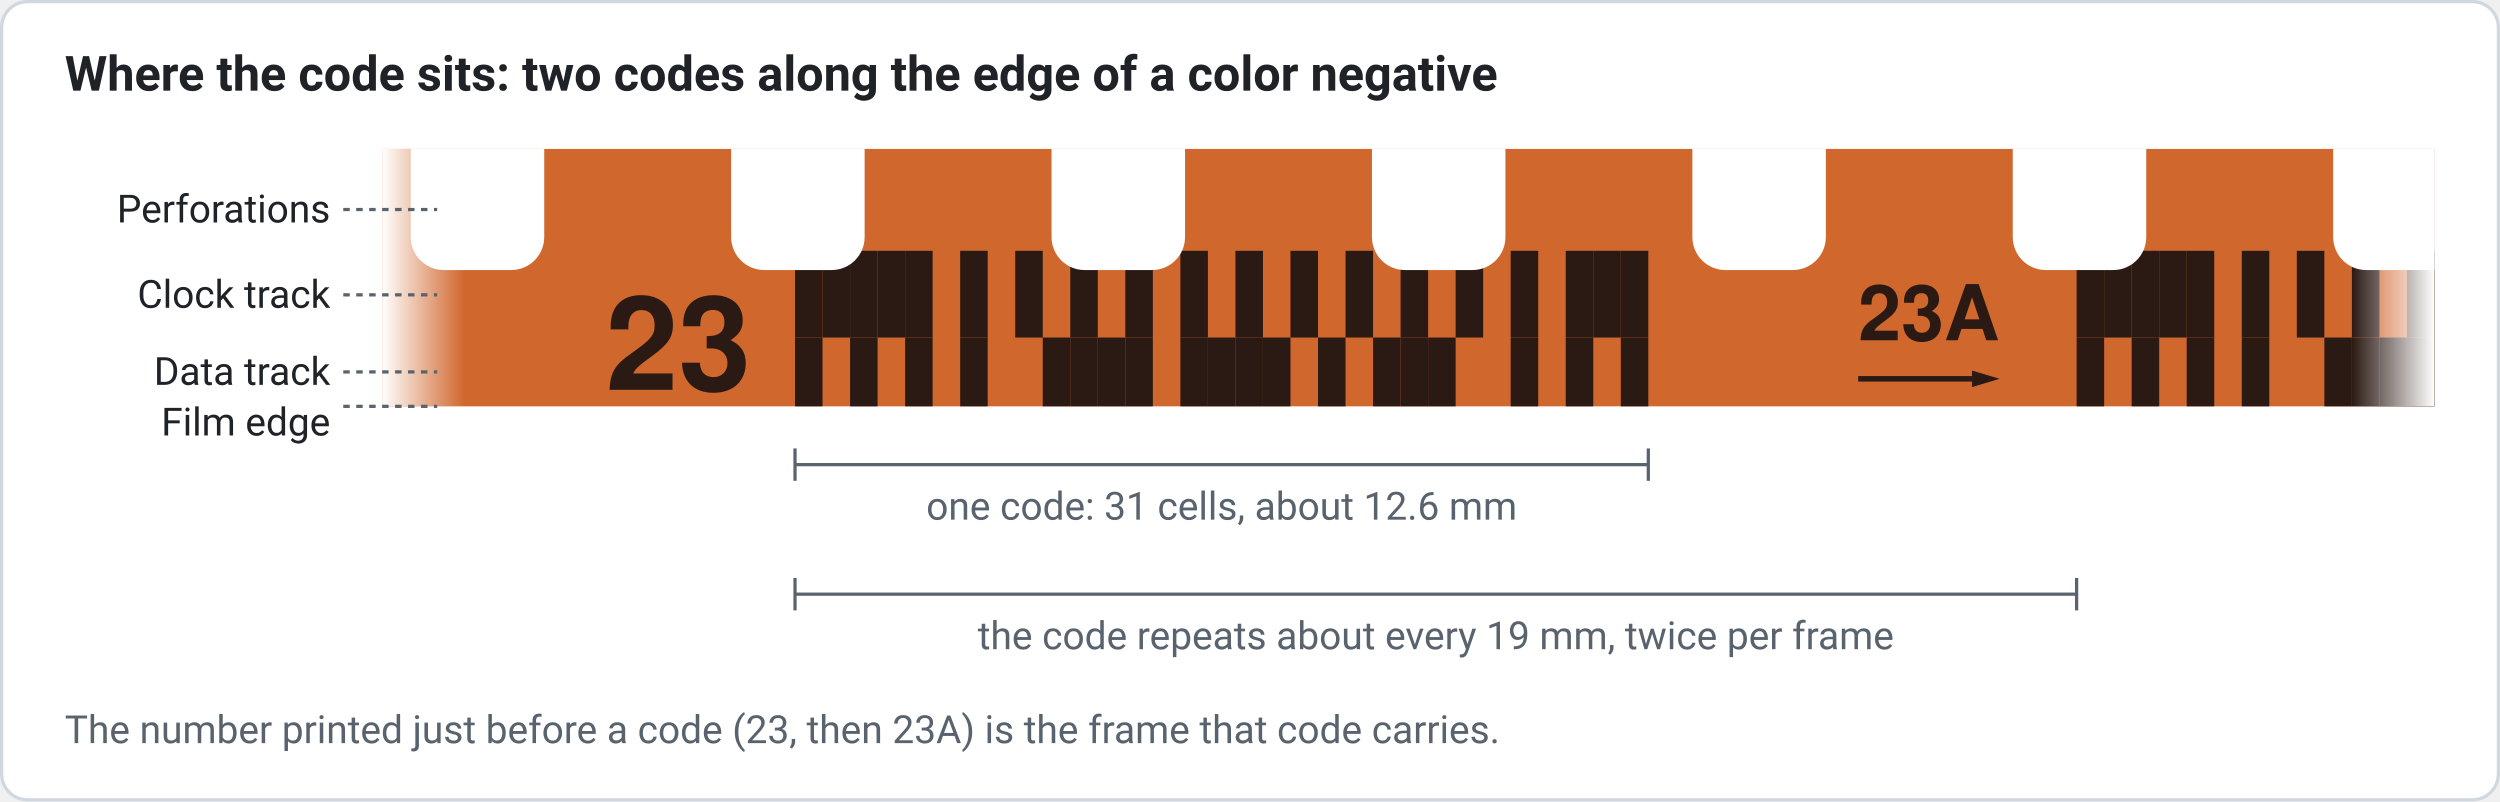
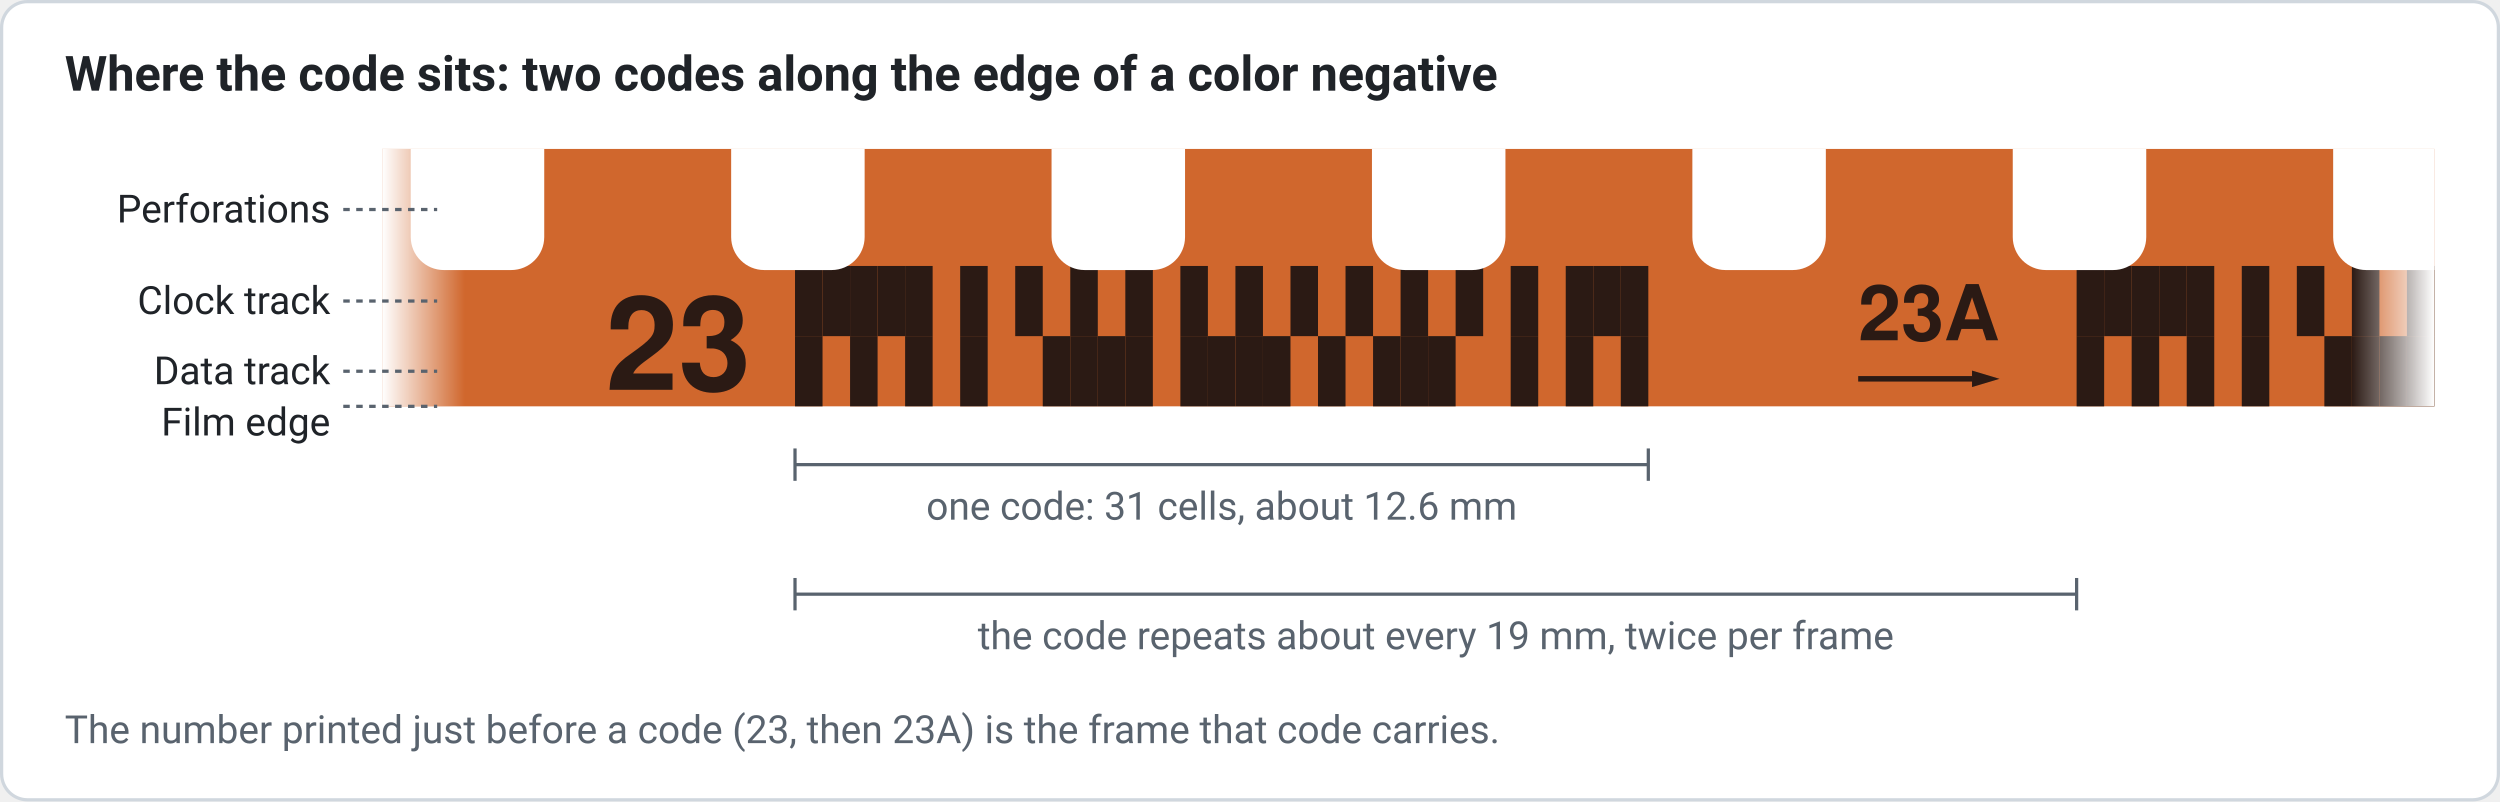
<svg xmlns="http://www.w3.org/2000/svg" viewBox="0 0 772 247.475" width="772" height="247.475" role="img" aria-label="Where the code sits: two codes along the edge of a color negative">
  <g font-family="system-ui, -apple-system, 'Segoe UI', Roboto, 'Noto Sans', 'PingFang SC', 'Hiragino Sans GB', 'Microsoft YaHei', 'Noto Sans CJK SC', sans-serif">
    <rect x="0.5" y="0.5" width="771" height="246.48" rx="8" fill="#ffffff" stroke="#d0d7de" />
    <text x="20" y="28" font-size="15" font-weight="650" fill="#1f2328" text-anchor="start">Where the code sits: two codes along the edge of a color negative</text>
    <clipPath id="film">
      <rect x="118" y="46" width="633.76" height="79.47" />
    </clipPath>
    <g clip-path="url(#film)">
      <rect x="118" y="46" width="633.76" height="79.47" fill="#d0672d" />
-       <rect x="245.5" y="77.45" width="8.5" height="26.78" fill="#2b1a14" />
-       <rect x="245.5" y="104.23" width="8.5" height="21.25" fill="#2b1a14" />
-       <rect x="254" y="77.45" width="8.5" height="26.78" fill="#2b1a14" />
-       <rect x="262.5" y="77.45" width="8.5" height="26.78" fill="#2b1a14" />
-       <rect x="262.5" y="104.23" width="8.5" height="21.25" fill="#2b1a14" />
-       <rect x="271" y="77.45" width="8.5" height="26.78" fill="#2b1a14" />
-       <rect x="279.5" y="77.45" width="8.5" height="26.78" fill="#2b1a14" />
-       <rect x="279.5" y="104.23" width="8.5" height="21.25" fill="#2b1a14" />
-       <rect x="296.5" y="77.45" width="8.5" height="26.78" fill="#2b1a14" />
-       <rect x="296.5" y="104.23" width="8.5" height="21.25" fill="#2b1a14" />
-       <rect x="313.5" y="77.45" width="8.5" height="26.78" fill="#2b1a14" />
-       <rect x="322" y="104.23" width="8.5" height="21.25" fill="#2b1a14" />
-       <rect x="330.5" y="77.45" width="8.5" height="26.78" fill="#2b1a14" />
-       <rect x="330.5" y="104.23" width="8.5" height="21.25" fill="#2b1a14" />
-       <rect x="339" y="104.23" width="8.5" height="21.25" fill="#2b1a14" />
-       <rect x="347.5" y="77.45" width="8.5" height="26.78" fill="#2b1a14" />
-       <rect x="347.5" y="104.23" width="8.5" height="21.25" fill="#2b1a14" />
-       <rect x="364.5" y="77.45" width="8.5" height="26.78" fill="#2b1a14" />
-       <rect x="364.5" y="104.23" width="8.5" height="21.25" fill="#2b1a14" />
-       <rect x="373" y="104.23" width="8.5" height="21.25" fill="#2b1a14" />
-       <rect x="381.5" y="77.45" width="8.5" height="26.78" fill="#2b1a14" />
-       <rect x="381.5" y="104.23" width="8.5" height="21.25" fill="#2b1a14" />
-       <rect x="390" y="104.23" width="8.5" height="21.25" fill="#2b1a14" />
-       <rect x="398.5" y="77.45" width="8.5" height="26.78" fill="#2b1a14" />
-       <rect x="407" y="104.23" width="8.5" height="21.25" fill="#2b1a14" />
-       <rect x="415.5" y="77.45" width="8.5" height="26.78" fill="#2b1a14" />
-       <rect x="424" y="104.23" width="8.5" height="21.25" fill="#2b1a14" />
-       <rect x="432.5" y="77.45" width="8.5" height="26.78" fill="#2b1a14" />
-       <rect x="432.5" y="104.23" width="8.5" height="21.25" fill="#2b1a14" />
-       <rect x="441" y="104.23" width="8.5" height="21.25" fill="#2b1a14" />
-       <rect x="449.5" y="77.45" width="8.5" height="26.78" fill="#2b1a14" />
-       <rect x="466.5" y="77.45" width="8.5" height="26.78" fill="#2b1a14" />
-       <rect x="466.5" y="104.23" width="8.5" height="21.25" fill="#2b1a14" />
-       <rect x="483.5" y="77.45" width="8.5" height="26.78" fill="#2b1a14" />
-       <rect x="483.5" y="104.23" width="8.5" height="21.25" fill="#2b1a14" />
-       <rect x="492" y="77.45" width="8.5" height="26.78" fill="#2b1a14" />
-       <rect x="500.5" y="77.45" width="8.5" height="26.78" fill="#2b1a14" />
-       <rect x="500.5" y="104.23" width="8.5" height="21.25" fill="#2b1a14" />
+       <rect x="245.5" y="82.13" width="8.5" height="21.67" fill="#2b1a14" />
+       <rect x="245.5" y="103.8" width="8.5" height="21.67" fill="#2b1a14" />
+       <rect x="254" y="82.13" width="8.5" height="21.67" fill="#2b1a14" />
+       <rect x="262.5" y="82.13" width="8.5" height="21.67" fill="#2b1a14" />
+       <rect x="262.5" y="103.8" width="8.5" height="21.67" fill="#2b1a14" />
+       <rect x="271" y="82.13" width="8.5" height="21.67" fill="#2b1a14" />
+       <rect x="279.5" y="82.13" width="8.5" height="21.67" fill="#2b1a14" />
+       <rect x="279.5" y="103.8" width="8.5" height="21.67" fill="#2b1a14" />
+       <rect x="296.5" y="82.13" width="8.5" height="21.67" fill="#2b1a14" />
+       <rect x="296.5" y="103.8" width="8.5" height="21.67" fill="#2b1a14" />
+       <rect x="313.5" y="82.13" width="8.5" height="21.67" fill="#2b1a14" />
+       <rect x="322" y="103.8" width="8.5" height="21.67" fill="#2b1a14" />
+       <rect x="330.5" y="82.13" width="8.5" height="21.67" fill="#2b1a14" />
+       <rect x="330.5" y="103.8" width="8.5" height="21.67" fill="#2b1a14" />
+       <rect x="339" y="103.8" width="8.5" height="21.67" fill="#2b1a14" />
+       <rect x="347.5" y="82.13" width="8.5" height="21.67" fill="#2b1a14" />
+       <rect x="347.5" y="103.8" width="8.5" height="21.67" fill="#2b1a14" />
+       <rect x="364.5" y="82.13" width="8.5" height="21.67" fill="#2b1a14" />
+       <rect x="364.5" y="103.8" width="8.5" height="21.67" fill="#2b1a14" />
+       <rect x="373" y="103.8" width="8.5" height="21.67" fill="#2b1a14" />
+       <rect x="381.5" y="82.13" width="8.5" height="21.67" fill="#2b1a14" />
+       <rect x="381.5" y="103.8" width="8.5" height="21.67" fill="#2b1a14" />
+       <rect x="390" y="103.8" width="8.5" height="21.67" fill="#2b1a14" />
+       <rect x="398.5" y="82.13" width="8.5" height="21.67" fill="#2b1a14" />
+       <rect x="407" y="103.8" width="8.5" height="21.67" fill="#2b1a14" />
+       <rect x="415.5" y="82.13" width="8.5" height="21.67" fill="#2b1a14" />
+       <rect x="424" y="103.8" width="8.5" height="21.67" fill="#2b1a14" />
+       <rect x="432.5" y="82.13" width="8.5" height="21.67" fill="#2b1a14" />
+       <rect x="432.5" y="103.8" width="8.5" height="21.67" fill="#2b1a14" />
+       <rect x="441" y="103.8" width="8.5" height="21.67" fill="#2b1a14" />
+       <rect x="449.5" y="82.13" width="8.5" height="21.67" fill="#2b1a14" />
+       <rect x="466.5" y="82.13" width="8.5" height="21.67" fill="#2b1a14" />
+       <rect x="466.5" y="103.8" width="8.5" height="21.67" fill="#2b1a14" />
+       <rect x="483.5" y="82.13" width="8.5" height="21.67" fill="#2b1a14" />
+       <rect x="483.5" y="103.8" width="8.5" height="21.67" fill="#2b1a14" />
+       <rect x="492" y="82.13" width="8.5" height="21.67" fill="#2b1a14" />
+       <rect x="500.5" y="82.13" width="8.5" height="21.67" fill="#2b1a14" />
+       <rect x="500.5" y="103.8" width="8.5" height="21.67" fill="#2b1a14" />
      <text x="231.9" y="120.38" font-size="40.375" font-weight="700" fill="#2b1a14" text-anchor="end" font-family="'Helvetica Neue', Helvetica, Arial, 'Liberation Sans', sans-serif">23</text>
-       <rect x="641.26" y="77.45" width="8.5" height="26.78" fill="#2b1a14" />
-       <rect x="641.26" y="104.23" width="8.5" height="21.25" fill="#2b1a14" />
-       <rect x="649.76" y="77.45" width="8.5" height="26.78" fill="#2b1a14" />
-       <rect x="658.26" y="77.45" width="8.5" height="26.78" fill="#2b1a14" />
-       <rect x="658.26" y="104.23" width="8.5" height="21.25" fill="#2b1a14" />
-       <rect x="666.76" y="77.45" width="8.5" height="26.78" fill="#2b1a14" />
-       <rect x="675.26" y="77.45" width="8.5" height="26.78" fill="#2b1a14" />
-       <rect x="675.26" y="104.23" width="8.5" height="21.25" fill="#2b1a14" />
-       <rect x="692.26" y="77.45" width="8.5" height="26.78" fill="#2b1a14" />
-       <rect x="692.26" y="104.23" width="8.5" height="21.25" fill="#2b1a14" />
-       <rect x="709.26" y="77.45" width="8.5" height="26.78" fill="#2b1a14" />
-       <rect x="717.76" y="104.23" width="8.5" height="21.25" fill="#2b1a14" />
-       <rect x="726.26" y="77.45" width="8.5" height="26.78" fill="#2b1a14" />
-       <rect x="726.26" y="104.23" width="8.5" height="21.25" fill="#2b1a14" />
-       <rect x="734.76" y="104.23" width="8.5" height="21.25" fill="#2b1a14" />
-       <rect x="743.26" y="77.45" width="8.5" height="26.78" fill="#2b1a14" />
-       <rect x="743.26" y="104.23" width="8.5" height="21.25" fill="#2b1a14" />
-       <rect x="760.26" y="77.45" width="8.5" height="26.78" fill="#2b1a14" />
-       <rect x="760.26" y="104.23" width="8.5" height="21.25" fill="#2b1a14" />
-       <rect x="768.76" y="104.23" width="8.5" height="21.25" fill="#2b1a14" />
-       <rect x="777.26" y="77.45" width="8.5" height="26.78" fill="#2b1a14" />
-       <rect x="777.26" y="104.23" width="8.5" height="21.25" fill="#2b1a14" />
-       <rect x="785.76" y="104.23" width="8.5" height="21.25" fill="#2b1a14" />
-       <rect x="794.26" y="77.45" width="8.5" height="26.78" fill="#2b1a14" />
-       <rect x="802.76" y="104.23" width="8.5" height="21.25" fill="#2b1a14" />
-       <rect x="811.26" y="77.45" width="8.5" height="26.78" fill="#2b1a14" />
-       <rect x="819.76" y="104.23" width="8.5" height="21.25" fill="#2b1a14" />
-       <rect x="828.26" y="77.45" width="8.5" height="26.78" fill="#2b1a14" />
-       <rect x="828.26" y="104.23" width="8.5" height="21.25" fill="#2b1a14" />
-       <rect x="836.76" y="104.23" width="8.5" height="21.25" fill="#2b1a14" />
-       <rect x="845.26" y="77.45" width="8.5" height="26.78" fill="#2b1a14" />
-       <rect x="845.26" y="104.23" width="8.5" height="21.25" fill="#2b1a14" />
-       <rect x="862.26" y="77.45" width="8.5" height="26.78" fill="#2b1a14" />
-       <rect x="879.26" y="77.45" width="8.5" height="26.78" fill="#2b1a14" />
-       <rect x="879.26" y="104.23" width="8.5" height="21.25" fill="#2b1a14" />
-       <rect x="887.76" y="77.45" width="8.5" height="26.78" fill="#2b1a14" />
-       <rect x="896.26" y="77.45" width="8.5" height="26.78" fill="#2b1a14" />
-       <rect x="896.26" y="104.23" width="8.5" height="21.25" fill="#2b1a14" />
+       <rect x="641.26" y="82.13" width="8.5" height="21.67" fill="#2b1a14" />
+       <rect x="641.26" y="103.8" width="8.5" height="21.67" fill="#2b1a14" />
+       <rect x="649.76" y="82.13" width="8.5" height="21.67" fill="#2b1a14" />
+       <rect x="658.26" y="82.13" width="8.5" height="21.67" fill="#2b1a14" />
+       <rect x="658.26" y="103.8" width="8.5" height="21.67" fill="#2b1a14" />
+       <rect x="666.76" y="82.13" width="8.5" height="21.67" fill="#2b1a14" />
+       <rect x="675.26" y="82.13" width="8.5" height="21.67" fill="#2b1a14" />
+       <rect x="675.26" y="103.8" width="8.5" height="21.67" fill="#2b1a14" />
+       <rect x="692.26" y="82.13" width="8.5" height="21.67" fill="#2b1a14" />
+       <rect x="692.26" y="103.8" width="8.5" height="21.67" fill="#2b1a14" />
+       <rect x="709.26" y="82.13" width="8.5" height="21.67" fill="#2b1a14" />
+       <rect x="717.76" y="103.8" width="8.5" height="21.67" fill="#2b1a14" />
+       <rect x="726.26" y="82.13" width="8.5" height="21.67" fill="#2b1a14" />
+       <rect x="726.26" y="103.8" width="8.5" height="21.67" fill="#2b1a14" />
+       <rect x="734.76" y="103.8" width="8.5" height="21.67" fill="#2b1a14" />
+       <rect x="743.26" y="82.13" width="8.5" height="21.67" fill="#2b1a14" />
+       <rect x="743.26" y="103.8" width="8.5" height="21.67" fill="#2b1a14" />
+       <rect x="760.26" y="82.13" width="8.5" height="21.67" fill="#2b1a14" />
+       <rect x="760.26" y="103.8" width="8.5" height="21.67" fill="#2b1a14" />
+       <rect x="768.76" y="103.8" width="8.5" height="21.67" fill="#2b1a14" />
+       <rect x="777.26" y="82.13" width="8.5" height="21.67" fill="#2b1a14" />
+       <rect x="777.26" y="103.8" width="8.5" height="21.67" fill="#2b1a14" />
+       <rect x="785.76" y="103.8" width="8.5" height="21.67" fill="#2b1a14" />
+       <rect x="794.26" y="82.13" width="8.5" height="21.67" fill="#2b1a14" />
+       <rect x="802.76" y="103.8" width="8.5" height="21.67" fill="#2b1a14" />
+       <rect x="811.26" y="82.13" width="8.5" height="21.67" fill="#2b1a14" />
+       <rect x="819.76" y="103.8" width="8.5" height="21.67" fill="#2b1a14" />
+       <rect x="828.26" y="82.13" width="8.5" height="21.67" fill="#2b1a14" />
+       <rect x="828.26" y="103.8" width="8.5" height="21.67" fill="#2b1a14" />
+       <rect x="836.76" y="103.8" width="8.5" height="21.67" fill="#2b1a14" />
+       <rect x="845.26" y="82.13" width="8.5" height="21.67" fill="#2b1a14" />
+       <rect x="845.26" y="103.8" width="8.5" height="21.67" fill="#2b1a14" />
+       <rect x="862.26" y="82.13" width="8.5" height="21.67" fill="#2b1a14" />
+       <rect x="879.26" y="82.13" width="8.5" height="21.67" fill="#2b1a14" />
+       <rect x="879.26" y="103.8" width="8.5" height="21.67" fill="#2b1a14" />
+       <rect x="887.76" y="82.13" width="8.5" height="21.67" fill="#2b1a14" />
+       <rect x="896.26" y="82.13" width="8.5" height="21.67" fill="#2b1a14" />
+       <rect x="896.26" y="103.8" width="8.5" height="21.67" fill="#2b1a14" />
      <text x="617.46" y="105.07" font-size="23.8" font-weight="700" fill="#2b1a14" text-anchor="end" font-family="'Helvetica Neue', Helvetica, Arial, 'Liberation Sans', sans-serif">23A</text>
      <rect x="573.81" y="116.13" width="35.15" height="1.7" fill="#2b1a14" />
      <path d="M608.96 114.43 L617.46 116.98 L608.96 119.53 Z" fill="#2b1a14" />
      <rect x="27.9" y="25.17" width="41.22" height="58.22" rx="10.2" fill="#ffffff" />
      <rect x="126.84" y="25.17" width="41.22" height="58.22" rx="10.2" fill="#ffffff" />
      <rect x="225.78" y="25.17" width="41.22" height="58.22" rx="10.2" fill="#ffffff" />
      <rect x="324.72" y="25.17" width="41.22" height="58.22" rx="10.2" fill="#ffffff" />
      <rect x="423.66" y="25.17" width="41.22" height="58.22" rx="10.2" fill="#ffffff" />
      <rect x="522.6" y="25.17" width="41.22" height="58.22" rx="10.2" fill="#ffffff" />
      <rect x="621.54" y="25.17" width="41.22" height="58.22" rx="10.2" fill="#ffffff" />
      <rect x="720.48" y="25.17" width="41.22" height="58.22" rx="10.2" fill="#ffffff" />
      <rect x="819.42" y="25.17" width="41.22" height="58.22" rx="10.2" fill="#ffffff" />
    </g>
    <defs>
      <linearGradient id="fadeL">
        <stop offset="0" stop-color="#ffffff" />
        <stop offset="1" stop-color="#ffffff" stop-opacity="0" />
      </linearGradient>
      <linearGradient id="fadeR">
        <stop offset="0" stop-color="#ffffff" stop-opacity="0" />
        <stop offset="1" stop-color="#ffffff" />
      </linearGradient>
    </defs>
    <rect x="118" y="46" width="25.5" height="79.47" fill="url(#fadeL)" />
    <rect x="726.26" y="46" width="25.5" height="79.47" fill="url(#fadeR)" />
    <text x="102" y="68.7" font-size="12" font-weight="400" fill="#1f2328" text-anchor="end">Perforations</text>
    <line x1="106" y1="64.7" x2="135" y2="64.7" stroke="#59636e" stroke-width="1" stroke-dasharray="2 2" />
-     <text x="102" y="95.05" font-size="12" font-weight="400" fill="#1f2328" text-anchor="end">Clock track</text>
-     <line x1="106" y1="91.05" x2="135" y2="91.05" stroke="#59636e" stroke-width="1" stroke-dasharray="2 2" />
-     <text x="102" y="118.85" font-size="12" font-weight="400" fill="#1f2328" text-anchor="end">Data track</text>
-     <line x1="106" y1="114.85" x2="135" y2="114.85" stroke="#59636e" stroke-width="1" stroke-dasharray="2 2" />
+     <text x="102" y="96.96" font-size="12" font-weight="400" fill="#1f2328" text-anchor="end">Clock track</text>
+     <line x1="106" y1="92.96" x2="135" y2="92.96" stroke="#59636e" stroke-width="1" stroke-dasharray="2 2" />
+     <text x="102" y="118.64" font-size="12" font-weight="400" fill="#1f2328" text-anchor="end">Data track</text>
+     <line x1="106" y1="114.64" x2="135" y2="114.64" stroke="#59636e" stroke-width="1" stroke-dasharray="2 2" />
    <text x="102" y="134.48" font-size="12" font-weight="400" fill="#1f2328" text-anchor="end">Film edge</text>
    <line x1="106" y1="125.48" x2="135" y2="125.48" stroke="#59636e" stroke-width="1" stroke-dasharray="2 2" />
    <line x1="245.5" y1="143.48" x2="509" y2="143.48" stroke="#59636e" stroke-width="1" />
    <line x1="245.5" y1="138.48" x2="245.5" y2="148.48" stroke="#59636e" stroke-width="1" />
    <line x1="509" y1="138.48" x2="509" y2="148.48" stroke="#59636e" stroke-width="1" />
    <text x="377.25" y="160.48" font-size="12" font-weight="400" fill="#59636e" text-anchor="middle">one code: 31 cells, about 12.6 mm</text>
    <line x1="245.5" y1="183.48" x2="641.26" y2="183.48" stroke="#59636e" stroke-width="1" />
    <line x1="245.5" y1="178.48" x2="245.5" y2="188.48" stroke="#59636e" stroke-width="1" />
    <line x1="641.26" y1="178.48" x2="641.26" y2="188.48" stroke="#59636e" stroke-width="1" />
    <text x="443.38" y="200.48" font-size="12" font-weight="400" fill="#59636e" text-anchor="middle">the code repeats about every 19 mm, twice per frame</text>
    <text x="20" y="229.48" font-size="12" font-weight="400" fill="#59636e" text-anchor="start">The number printed just before a code (23, then 23A) is the frame that code carries.</text>
  </g>
</svg>
